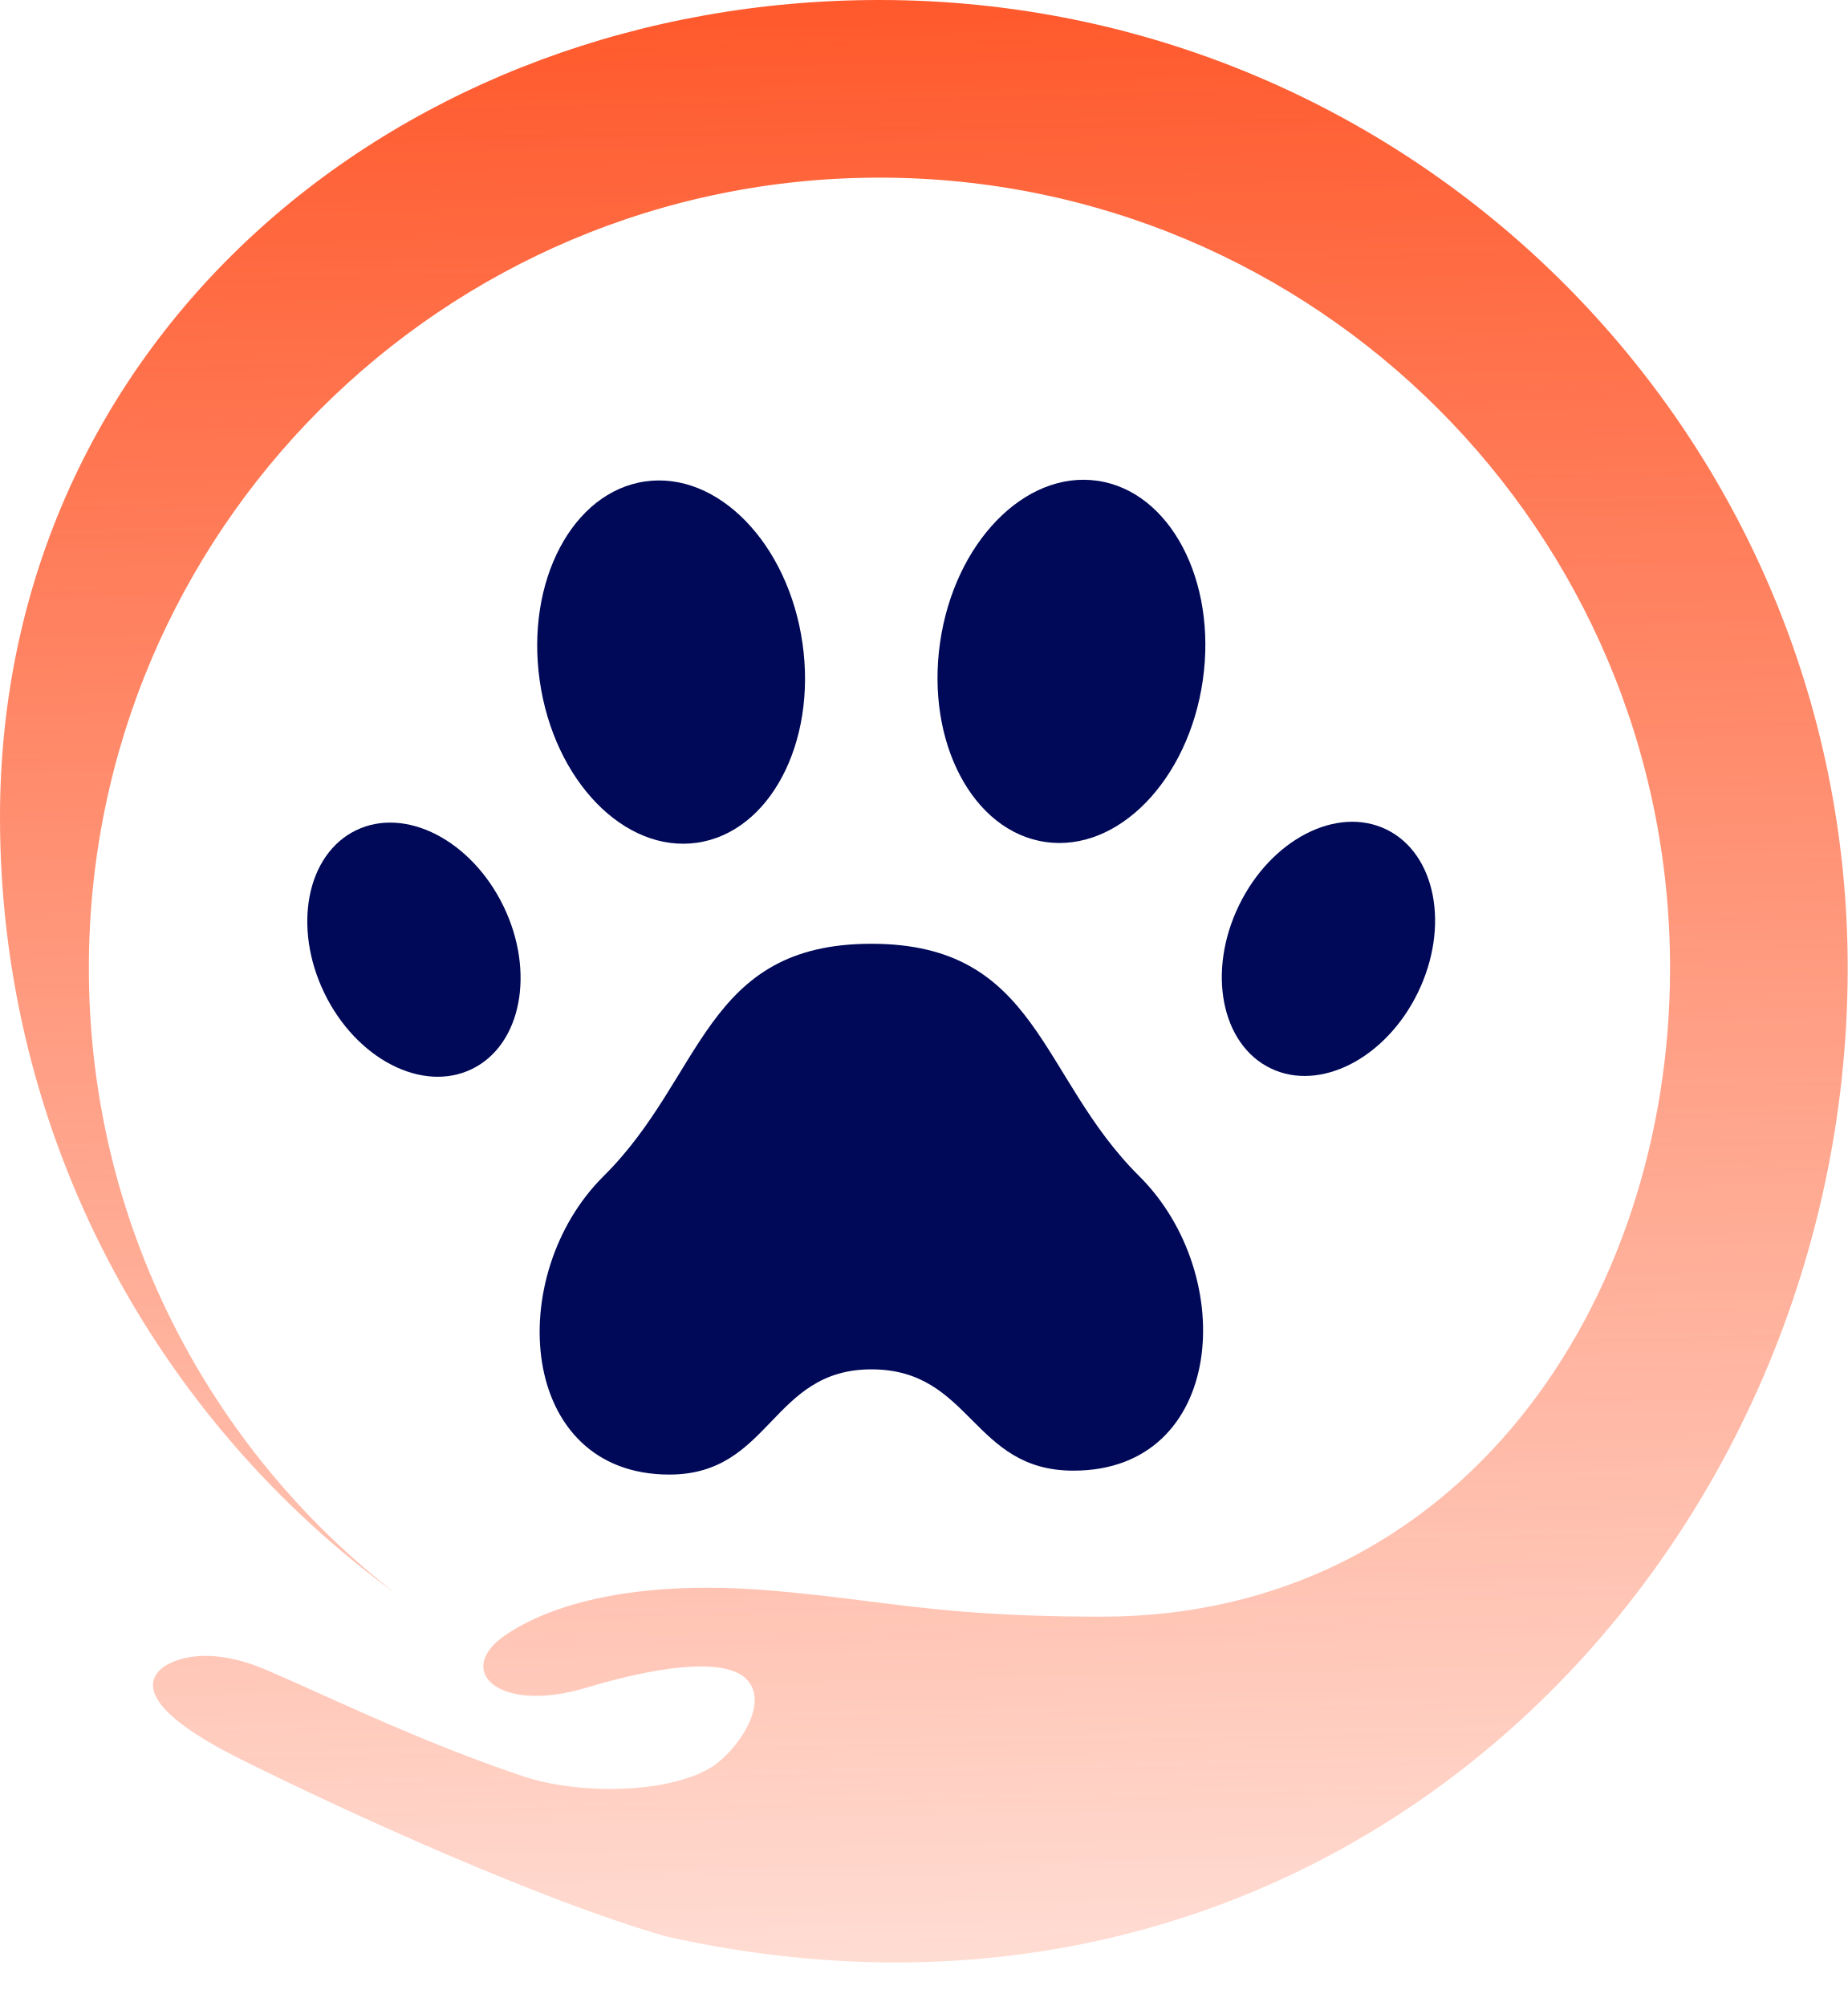
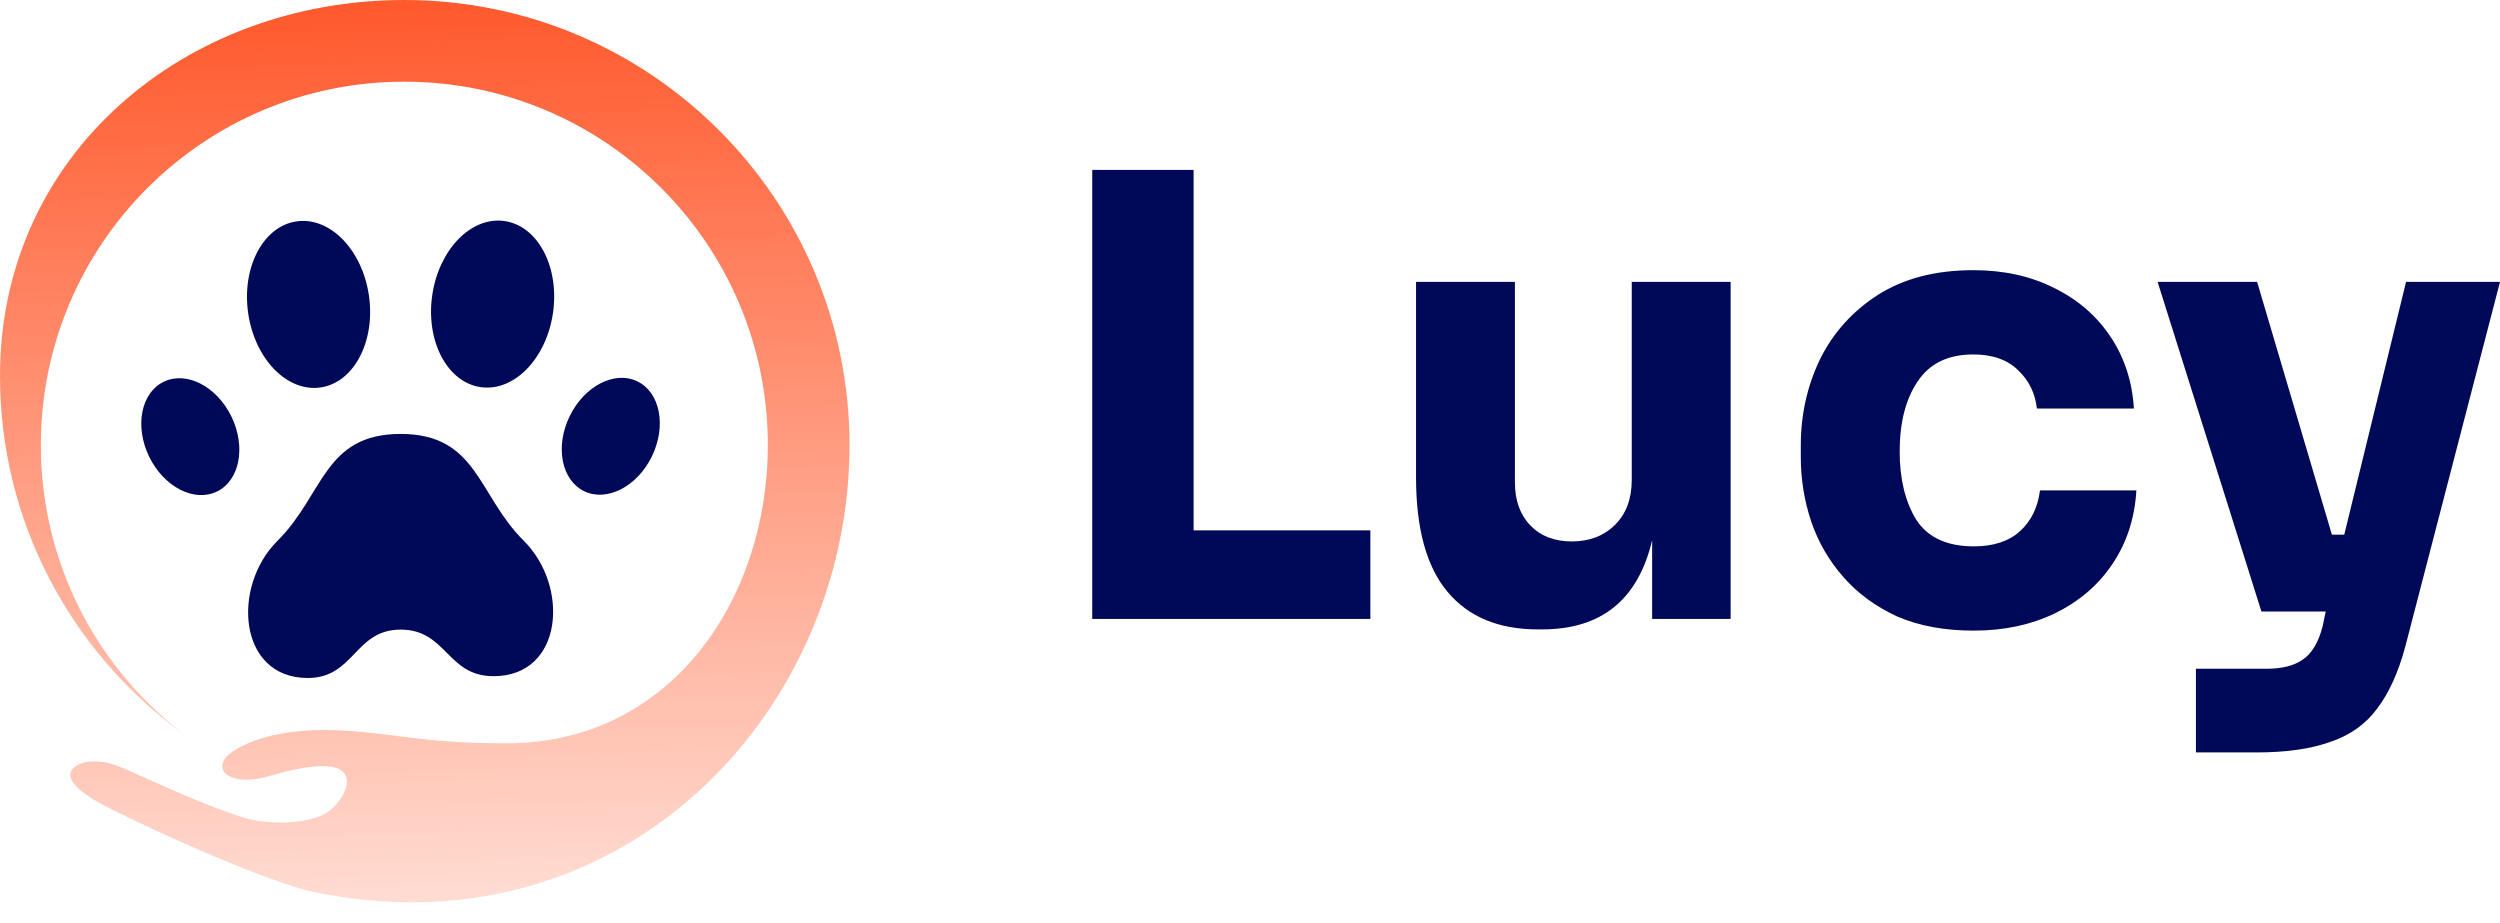
- <svg xmlns="http://www.w3.org/2000/svg" width="35" height="38" viewBox="0 0 35 38" fill="none">
+ <svg xmlns="http://www.w3.org/2000/svg" width="103" height="38" viewBox="0 0 103 38" fill="none">
+   <path d="M45 25.5V7H49.176V21.851H56.459V25.5H45Z" fill="#000958" />
+   <path d="M63.357 25.931C61.744 25.931 60.505 25.416 59.639 24.385C58.774 23.355 58.341 21.784 58.341 19.672V11.613H62.415V19.874C62.415 20.618 62.627 21.209 63.051 21.648C63.476 22.088 64.045 22.307 64.758 22.307C65.487 22.307 66.082 22.079 66.54 21.623C66.998 21.167 67.228 20.55 67.228 19.773V11.613H71.302V25.5H68.068V22.257C67.491 24.706 65.98 25.931 63.535 25.931H63.357Z" fill="#000958" />
+   <path d="M81.322 25.982C80.117 25.982 79.065 25.788 78.165 25.399C77.282 24.994 76.544 24.453 75.95 23.777C75.355 23.101 74.914 22.341 74.625 21.496C74.337 20.635 74.193 19.748 74.193 18.835V18.354C74.193 17.087 74.456 15.904 74.982 14.806C75.525 13.707 76.323 12.82 77.376 12.145C78.445 11.469 79.752 11.131 81.297 11.131C82.553 11.131 83.665 11.376 84.633 11.866C85.6 12.339 86.373 13.006 86.95 13.868C87.527 14.73 87.849 15.718 87.917 16.833H83.92C83.852 16.208 83.597 15.684 83.156 15.262C82.714 14.823 82.095 14.603 81.297 14.603C80.261 14.603 79.497 14.975 79.005 15.718C78.513 16.445 78.267 17.408 78.267 18.607C78.267 19.739 78.496 20.677 78.954 21.42C79.43 22.147 80.219 22.51 81.322 22.51C82.137 22.51 82.774 22.299 83.232 21.877C83.69 21.454 83.962 20.896 84.047 20.204H88.019C87.951 21.353 87.62 22.366 87.026 23.245C86.449 24.107 85.66 24.782 84.658 25.272C83.673 25.745 82.561 25.982 81.322 25.982Z" fill="#000958" />
+   <path d="M93.171 25.196L88.893 11.613H92.993L96.074 22.029H96.583L99.13 11.613H103L99.104 26.616C98.816 27.697 98.425 28.559 97.933 29.201C97.457 29.843 96.812 30.299 95.998 30.569C95.2 30.856 94.19 31 92.967 31H90.472V27.553H93.375C94.02 27.553 94.521 27.427 94.877 27.173C95.251 26.92 95.522 26.464 95.692 25.805L95.819 25.196H93.171Z" fill="#000958" />
  <path d="M16.506 25.94C18.408 25.94 18.408 27.859 20.334 27.859C23.205 27.859 23.476 24.162 21.577 22.277C19.678 20.392 19.675 17.878 16.506 17.878C13.337 17.878 13.337 20.392 11.436 22.277C9.534 24.162 9.808 27.933 12.679 27.933C14.605 27.933 14.605 25.94 16.506 25.94Z" fill="#000958" />
  <path d="M13.203 15.964C14.577 15.767 15.472 14.075 15.201 12.185C14.93 10.295 13.596 8.923 12.221 9.12C10.847 9.317 9.953 11.009 10.224 12.899C10.495 14.789 11.829 16.161 13.203 15.964Z" fill="#000958" />
  <path d="M22.784 12.886C23.055 10.996 22.161 9.304 20.786 9.107C19.412 8.91 18.078 10.282 17.807 12.172C17.536 14.061 18.43 15.753 19.805 15.95C21.179 16.148 22.513 14.775 22.784 12.886Z" fill="#000958" />
  <path d="M8.937 20.252C9.874 19.798 10.143 18.418 9.538 17.168C8.932 15.918 7.682 15.274 6.745 15.728C5.808 16.182 5.539 17.562 6.144 18.812C6.749 20.061 8 20.706 8.937 20.252Z" fill="#000958" />
  <path d="M26.861 18.797C27.466 17.547 27.197 16.166 26.26 15.712C25.323 15.258 24.073 15.903 23.468 17.153C22.862 18.402 23.131 19.783 24.068 20.237C25.005 20.691 26.256 20.046 26.861 18.797Z" fill="#000958" />
-   <path d="M16.659 0C26.788 0 35 8.212 35 18.341C35 29.483 25.409 39.543 12.62 36.683C10.264 36.01 6.562 34.327 4.543 33.317C2.524 32.308 2.861 31.803 3.029 31.635C3.197 31.466 3.87 31.13 5.048 31.635C5.343 31.761 5.674 31.91 6.034 32.072C7.113 32.558 8.461 33.165 9.928 33.654C10.938 33.99 12.62 33.99 13.461 33.486C13.925 33.208 14.609 32.278 14.135 31.803C13.798 31.466 12.789 31.466 11.106 31.971C9.423 32.476 8.582 31.635 9.591 30.962C10.601 30.288 12.284 29.952 14.471 30.12C15.217 30.178 15.826 30.255 16.431 30.331C17.601 30.479 18.758 30.625 20.865 30.625C27.656 30.625 31.635 24.671 31.635 18.341C31.635 10.07 24.93 3.365 16.659 3.365C8.388 3.365 1.683 10.07 1.683 18.341C1.683 23.159 3.958 27.446 7.493 30.186C2.952 26.882 0 21.526 0 15.481C0 6.352 7.619 0 16.659 0Z" fill="url(#paint0_linear_16_16)" />
+   <path d="M16.659 0C26.788 0 35 8.212 35 18.341C35 29.483 25.409 39.543 12.62 36.683C10.264 36.01 6.562 34.327 4.543 33.317C2.524 32.308 2.861 31.803 3.029 31.635C3.197 31.466 3.87 31.13 5.048 31.635C5.343 31.761 5.674 31.91 6.034 32.072C7.113 32.558 8.461 33.165 9.928 33.654C10.938 33.99 12.62 33.99 13.461 33.486C13.925 33.208 14.609 32.278 14.135 31.803C13.798 31.466 12.789 31.466 11.106 31.971C9.423 32.476 8.582 31.635 9.591 30.962C10.601 30.288 12.284 29.952 14.471 30.12C15.217 30.178 15.826 30.255 16.431 30.331C17.601 30.479 18.758 30.625 20.865 30.625C27.656 30.625 31.635 24.671 31.635 18.341C31.635 10.07 24.93 3.365 16.659 3.365C8.388 3.365 1.683 10.07 1.683 18.341C1.683 23.159 3.958 27.446 7.493 30.186C2.952 26.882 0 21.526 0 15.481C0 6.352 7.619 0 16.659 0Z" fill="url(#paint0_linear_16_14)" />
  <defs>
-     <linearGradient id="paint0_linear_16_16" x1="17.5" y1="0" x2="18.5" y2="47" gradientUnits="userSpaceOnUse">
+     <linearGradient id="paint0_linear_16_14" x1="17.5" y1="0" x2="18.5" y2="47" gradientUnits="userSpaceOnUse">
      <stop stop-color="#FF592C" />
      <stop offset="1" stop-color="#FF592C" stop-opacity="0" />
    </linearGradient>
  </defs>
</svg>
